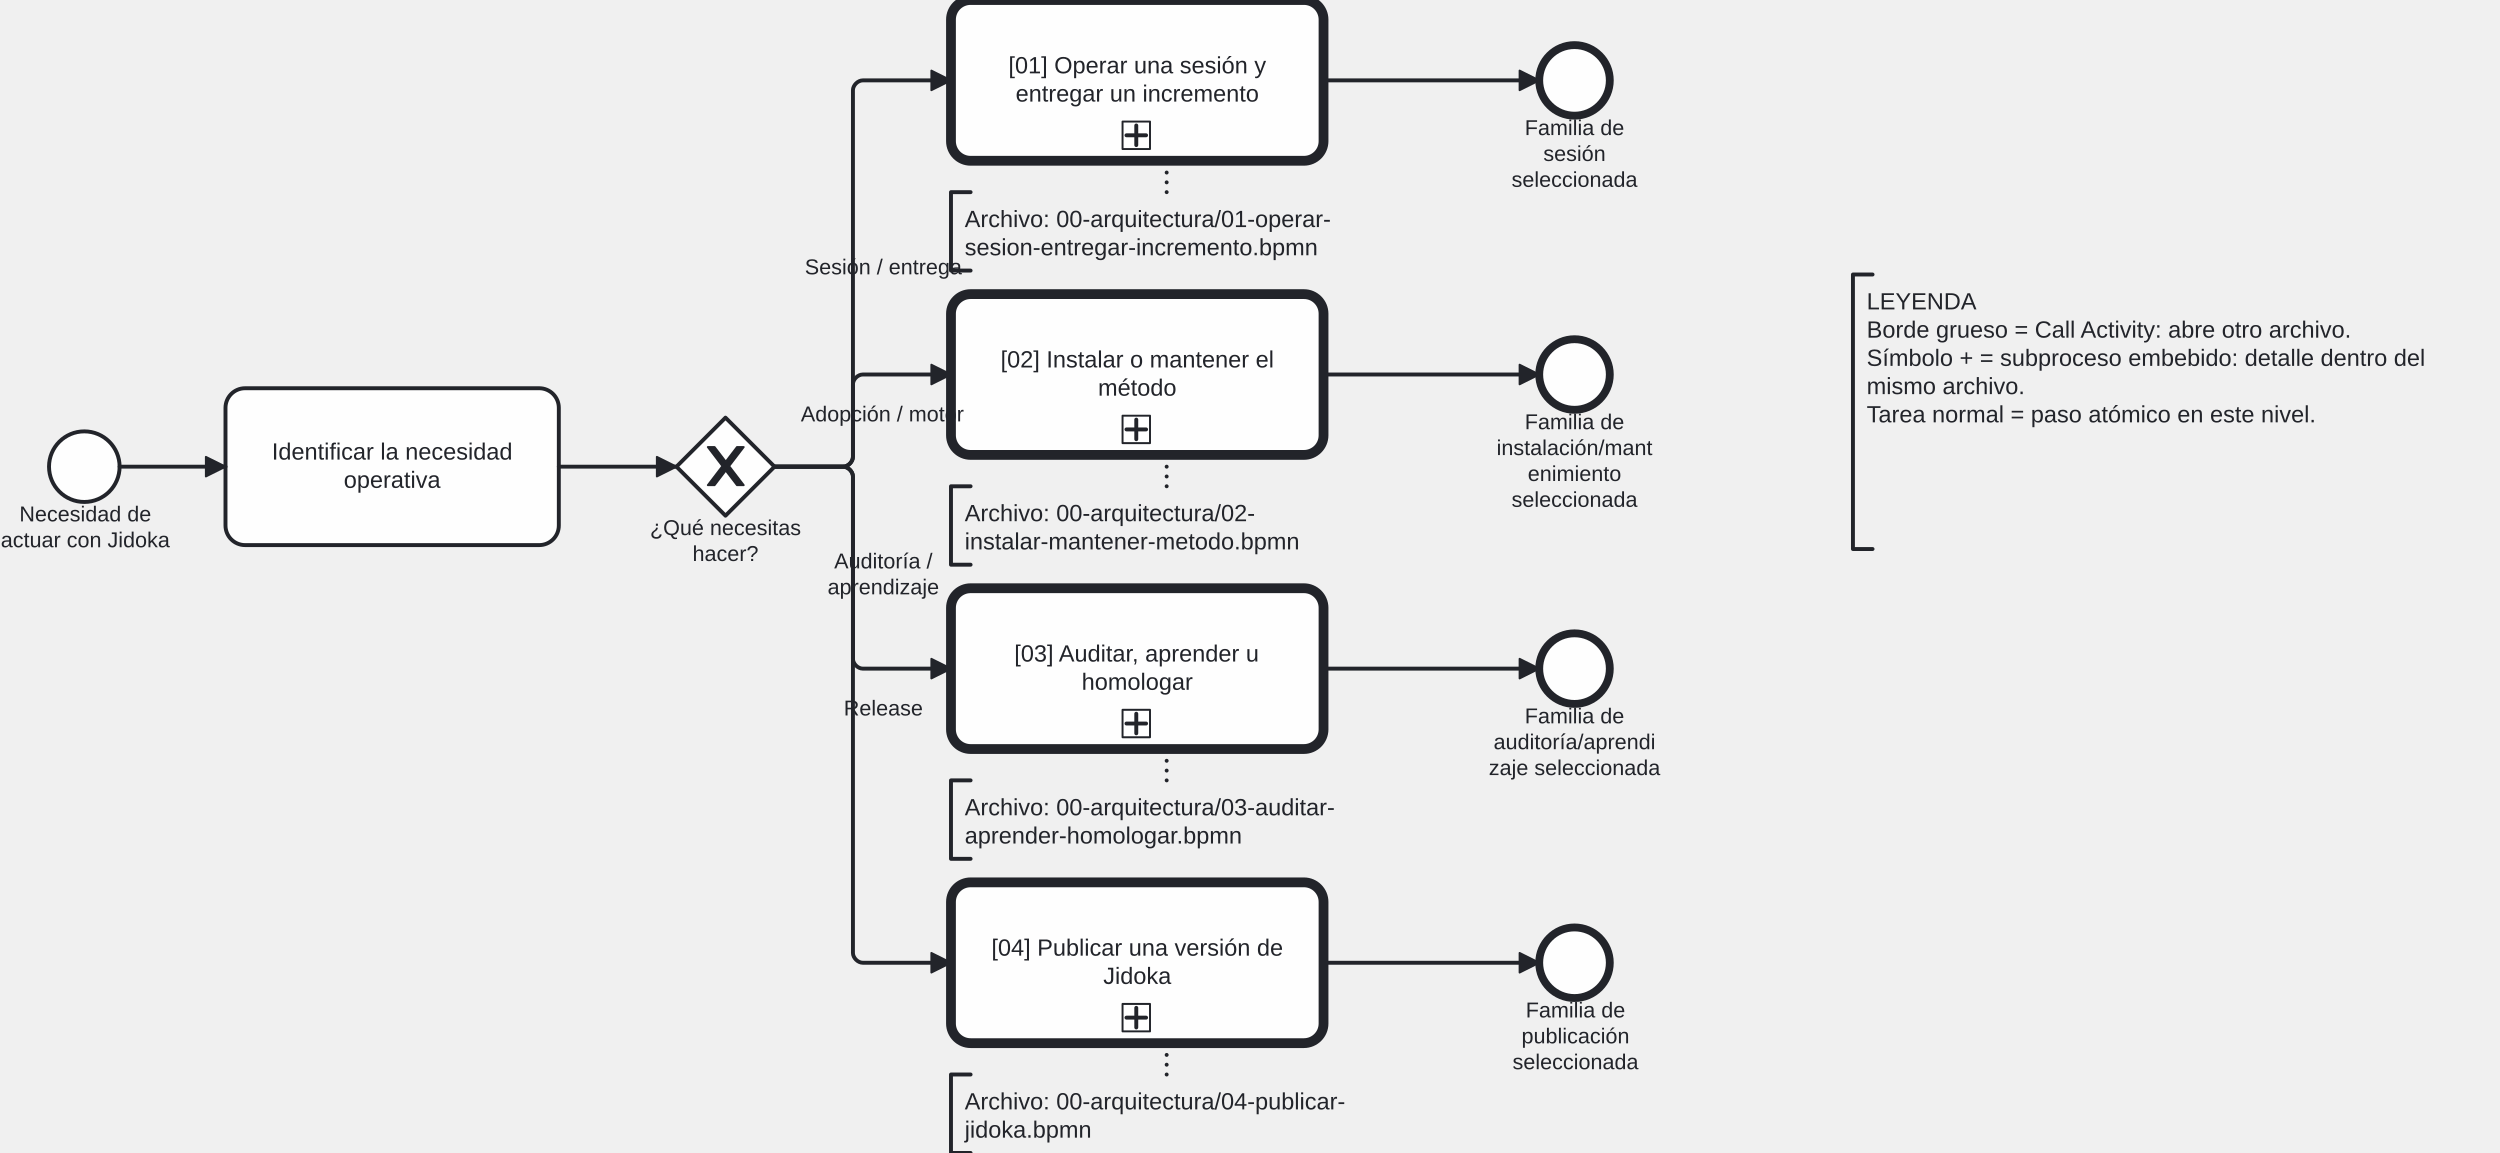
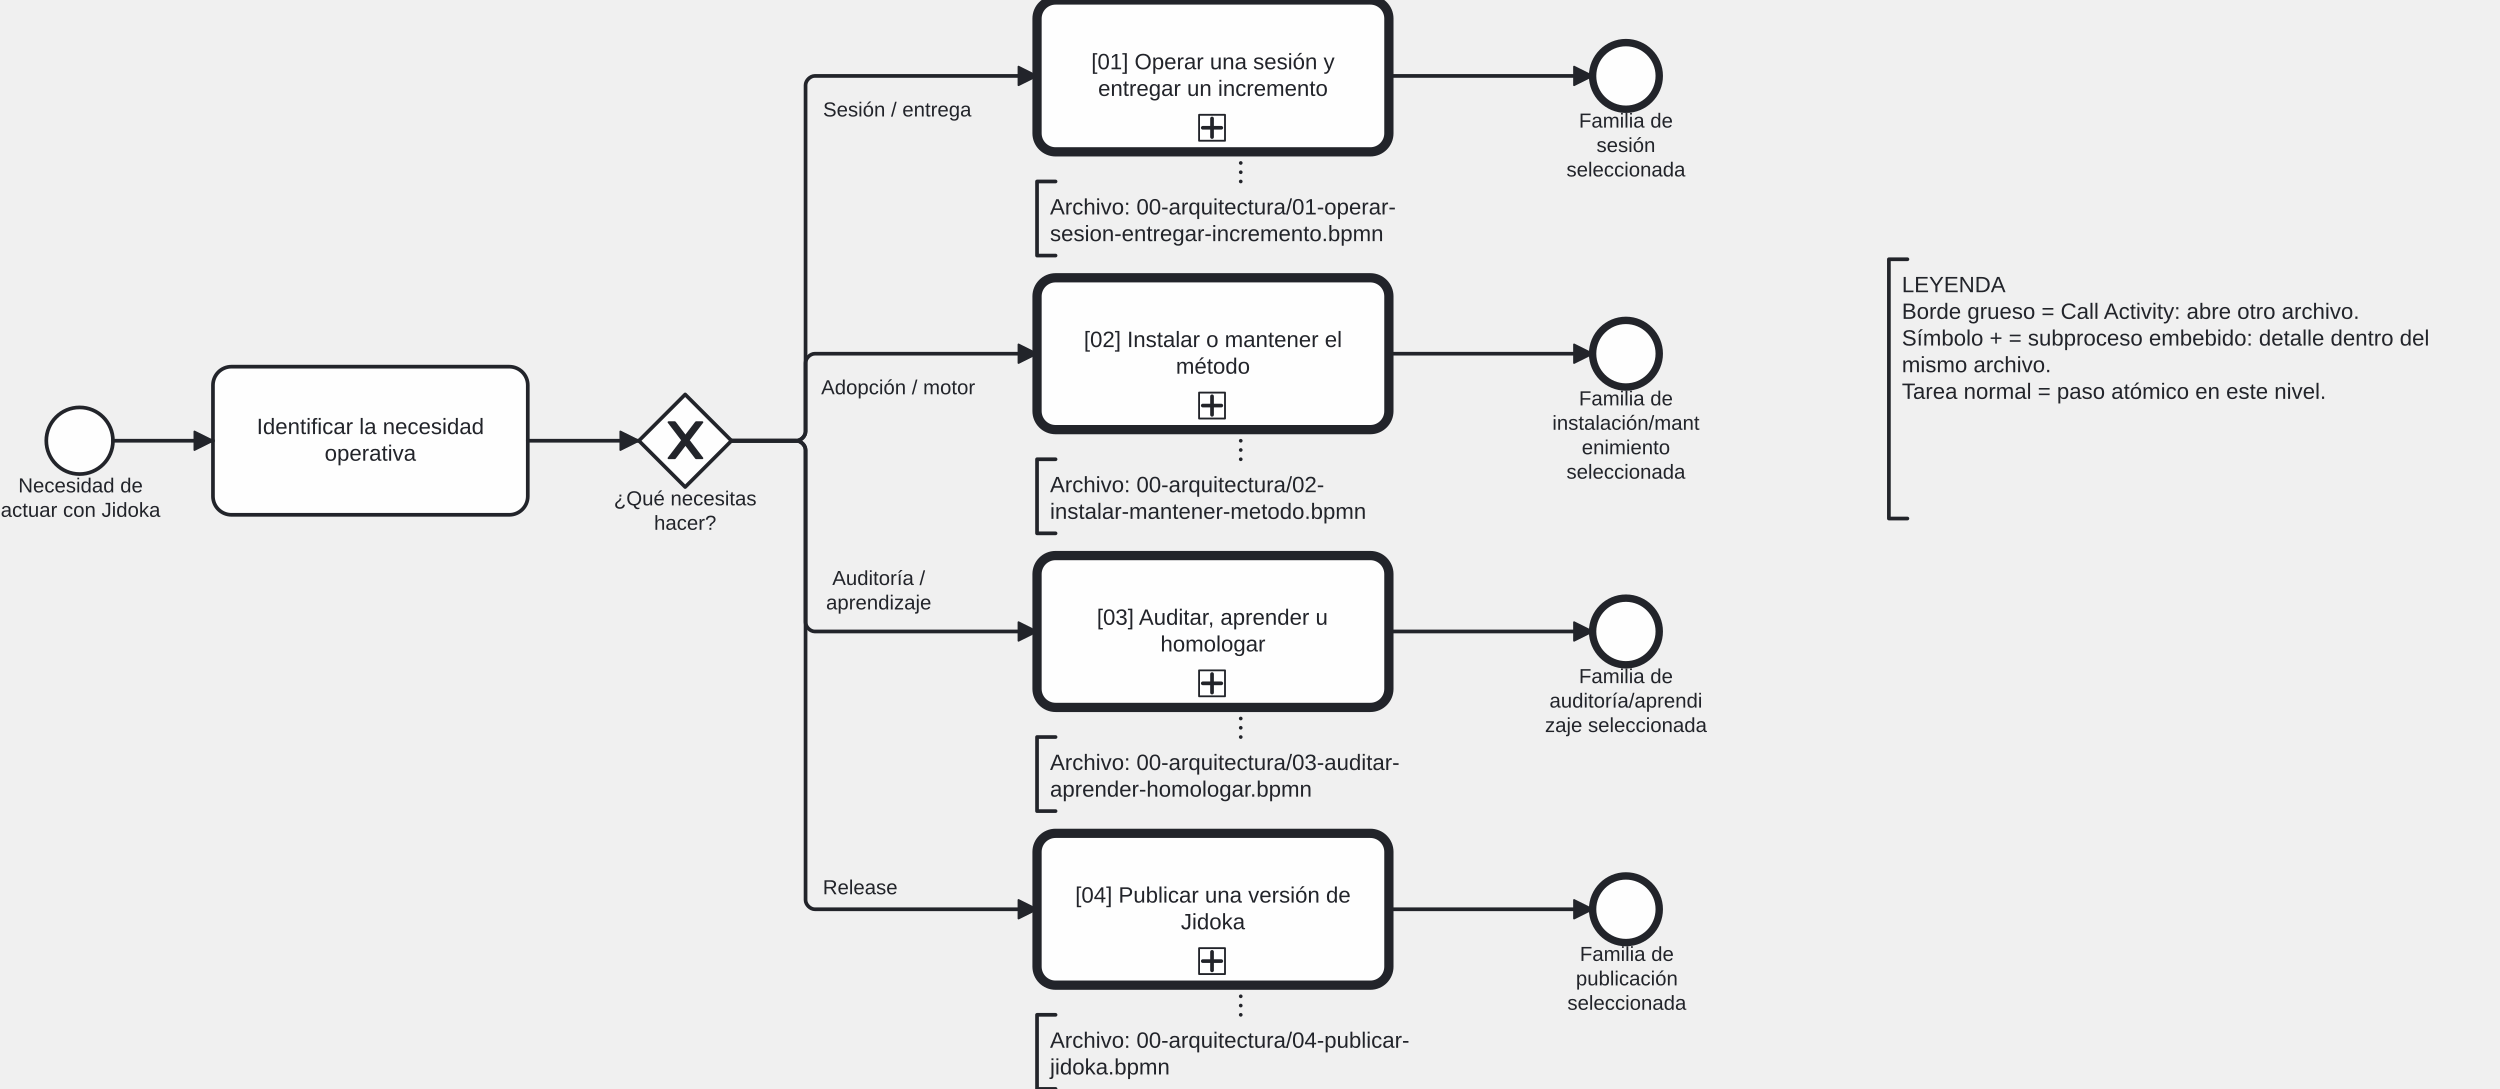
- <svg xmlns="http://www.w3.org/2000/svg" width="1275" height="588" viewBox="95 80 1275 588" version="1.1">
+ <svg xmlns="http://www.w3.org/2000/svg" width="1350" height="588" viewBox="95 80 1350 588" version="1.1">
  <g class="djs-group">
    <g class="djs-element djs-shape" data-element-id="Start_Necesidad" style="display: block;" transform="matrix(1 0 0 1 120 300)">
      <g class="djs-visual">
        <circle cx="18" cy="18" r="18" style="stroke-linecap: round; stroke-linejoin: round; stroke: rgb(34, 36, 42); stroke-width: 2px; fill: white; fill-opacity: 0.95;" />
      </g>
      <rect class="djs-hit djs-hit-all" x="0" y="0" width="36" height="36" style="fill: none; stroke-opacity: 0; stroke: white; stroke-width: 15px;" />
    </g>
  </g>
  <g class="djs-group">
    <g class="djs-element djs-shape" data-element-id="Start_Necesidad_label" style="display: block;" transform="matrix(1 0 0 1 95 336)">
      <g class="djs-visual">
        <text lineHeight="1.2" class="djs-label" style="font-family: Arial, sans-serif; font-size: 11px; font-weight: normal; fill: rgb(34, 36, 42);">
          <tspan x="9.866" y="9.9">Necesidad de </tspan>
          <tspan x="0.392" y="23.1">actuar con Jidoka</tspan>
        </text>
      </g>
      <rect class="djs-hit djs-hit-all" x="0" y="0" width="87" height="27" style="fill: none; stroke-opacity: 0; stroke: white; stroke-width: 15px;" />
    </g>
  </g>
  <g class="djs-group">
    <g class="djs-element djs-shape" data-element-id="Task_Identificar" style="display: block;" transform="matrix(1 0 0 1 210 278)">
      <g class="djs-visual">
        <rect x="0" y="0" width="170" height="80" rx="10" ry="10" style="stroke-linecap: round; stroke-linejoin: round; stroke: rgb(34, 36, 42); stroke-width: 2px; fill: white; fill-opacity: 0.95;" />
        <text lineHeight="1.2" class="djs-label" style="font-family: Arial, sans-serif; font-size: 12px; font-weight: normal; fill: rgb(34, 36, 42);">
          <tspan x="23.629" y="36.4">Identificar la necesidad </tspan>
          <tspan x="60.317" y="50.8">operativa</tspan>
        </text>
      </g>
      <rect class="djs-hit djs-hit-all" x="0" y="0" width="170" height="80" style="fill: none; stroke-opacity: 0; stroke: white; stroke-width: 15px;" />
    </g>
  </g>
  <g class="djs-group">
    <g class="djs-element djs-shape" data-element-id="Gateway_Familia" style="display: block;" transform="matrix(1 0 0 1 440 293)">
      <g class="djs-visual">
        <polygon points="25,0 50,25 25,50 0,25" style="stroke-linecap: round; stroke-linejoin: round; stroke: rgb(34, 36, 42); stroke-width: 2px; fill: white; fill-opacity: 0.95;" />
        <path d="m 16,15 7.429,9.714 -7.429,9.714 3.429,0 5.714,-7.464 5.714,7.464 3.429,0 -7.429,-9.714 7.429,-9.714 -3.429,0 -5.714,7.464 -5.714,-7.464 -3.429,0 z" style="fill: rgb(34, 36, 42); stroke-linecap: round; stroke-linejoin: round; stroke: rgb(34, 36, 42); stroke-width: 1px;" />
      </g>
      <rect class="djs-hit djs-hit-all" x="0" y="0" width="50" height="50" style="fill: none; stroke-opacity: 0; stroke: white; stroke-width: 15px;" />
    </g>
  </g>
  <g class="djs-group">
    <g class="djs-element djs-shape" data-element-id="Gateway_Familia_label" style="display: block;" transform="matrix(1 0 0 1 426 343)">
      <g class="djs-visual">
        <text lineHeight="1.2" class="djs-label" style="font-family: Arial, sans-serif; font-size: 11px; font-weight: normal; fill: rgb(34, 36, 42);">
          <tspan x="0.481" y="9.9">¿Qué necesitas</tspan>
          <tspan x="22.183" y="23.1">hacer?</tspan>
        </text>
      </g>
      <rect class="djs-hit djs-hit-all" x="0" y="0" width="78" height="27" style="fill: none; stroke-opacity: 0; stroke: white; stroke-width: 15px;" />
    </g>
  </g>
  <g class="djs-group">
-     <g class="djs-element djs-shape" data-element-id="Call_OperarSesion" style="display: block;" transform="matrix(1 0 0 1 580 80)">
+     <g class="djs-element djs-shape" data-element-id="Call_OperarSesion" style="display: block;" transform="matrix(1 0 0 1 655 80)">
      <g class="djs-visual">
        <rect x="0" y="0" width="190" height="82" rx="10" ry="10" style="stroke-linecap: round; stroke-linejoin: round; stroke: rgb(34, 36, 42); stroke-width: 5px; fill: white; fill-opacity: 0.95;" />
        <text lineHeight="1.2" class="djs-label" style="font-family: Arial, sans-serif; font-size: 12px; font-weight: normal; fill: rgb(34, 36, 42);">
          <tspan x="29.296" y="37.4">[01] Operar una sesión y </tspan>
          <tspan x="32.964" y="51.8">entregar un incremento</tspan>
        </text>
        <rect x="0" y="0" width="14" height="14" rx="0" ry="0" style="stroke-linecap: round; stroke-linejoin: round; stroke: rgb(34, 36, 42); stroke-width: 1px; fill: white;" transform="matrix(1 0 0 1 87.5 62)" />
        <path data-marker="sub-process" d="m87.5,62 m 7,2 l 0,10 m -5,-5 l 10,0" style="fill: white; stroke-linecap: round; stroke-linejoin: round; stroke: rgb(34, 36, 42); stroke-width: 2px;" />
      </g>
      <rect class="djs-hit djs-hit-all" x="0" y="0" width="190" height="82" style="fill: none; stroke-opacity: 0; stroke: white; stroke-width: 15px;" />
    </g>
  </g>
  <g class="djs-group">
-     <g class="djs-element djs-shape" data-element-id="End_Operar" style="display: block;" transform="matrix(1 0 0 1 880 103)">
+     <g class="djs-element djs-shape" data-element-id="End_Operar" style="display: block;" transform="matrix(1 0 0 1 955 103)">
      <g class="djs-visual">
        <circle cx="18" cy="18" r="18" style="stroke-linecap: round; stroke-linejoin: round; stroke: rgb(34, 36, 42); stroke-width: 4px; fill: white; fill-opacity: 0.95;" />
      </g>
      <rect class="djs-hit djs-hit-all" x="0" y="0" width="36" height="36" style="fill: none; stroke-opacity: 0; stroke: white; stroke-width: 15px;" />
    </g>
  </g>
  <g class="djs-group">
-     <g class="djs-element djs-shape" data-element-id="End_Operar_label" style="display: block;" transform="matrix(1 0 0 1 855 139)">
+     <g class="djs-element djs-shape" data-element-id="End_Operar_label" style="display: block;" transform="matrix(1 0 0 1 930 139)">
      <g class="djs-visual">
        <text lineHeight="1.2" class="djs-label" style="font-family: Arial, sans-serif; font-size: 11px; font-weight: normal; fill: rgb(34, 36, 42);">
          <tspan x="17.63" y="9.9">Familia de </tspan>
          <tspan x="27.102" y="23.1">sesión </tspan>
          <tspan x="10.894" y="36.3">seleccionada</tspan>
        </text>
      </g>
      <rect class="djs-hit djs-hit-all" x="0" y="0" width="86" height="27" style="fill: none; stroke-opacity: 0; stroke: white; stroke-width: 15px;" />
    </g>
  </g>
  <g class="djs-group">
-     <g class="djs-element djs-shape" data-element-id="Call_InstalarMantener" style="display: block;" transform="matrix(1 0 0 1 580 230)">
+     <g class="djs-element djs-shape" data-element-id="Call_InstalarMantener" style="display: block;" transform="matrix(1 0 0 1 655 230)">
      <g class="djs-visual">
        <rect x="0" y="0" width="190" height="82" rx="10" ry="10" style="stroke-linecap: round; stroke-linejoin: round; stroke: rgb(34, 36, 42); stroke-width: 5px; fill: white; fill-opacity: 0.95;" />
        <text lineHeight="1.2" class="djs-label" style="font-family: Arial, sans-serif; font-size: 12px; font-weight: normal; fill: rgb(34, 36, 42);">
          <tspan x="25.294" y="37.4">[02] Instalar o mantener el </tspan>
          <tspan x="74.987" y="51.8">método</tspan>
        </text>
        <rect x="0" y="0" width="14" height="14" rx="0" ry="0" style="stroke-linecap: round; stroke-linejoin: round; stroke: rgb(34, 36, 42); stroke-width: 1px; fill: white;" transform="matrix(1 0 0 1 87.5 62)" />
        <path data-marker="sub-process" d="m87.5,62 m 7,2 l 0,10 m -5,-5 l 10,0" style="fill: white; stroke-linecap: round; stroke-linejoin: round; stroke: rgb(34, 36, 42); stroke-width: 2px;" />
      </g>
      <rect class="djs-hit djs-hit-all" x="0" y="0" width="190" height="82" style="fill: none; stroke-opacity: 0; stroke: white; stroke-width: 15px;" />
    </g>
  </g>
  <g class="djs-group">
-     <g class="djs-element djs-shape" data-element-id="End_Instalar" style="display: block;" transform="matrix(1 0 0 1 880 253)">
+     <g class="djs-element djs-shape" data-element-id="End_Instalar" style="display: block;" transform="matrix(1 0 0 1 955 253)">
      <g class="djs-visual">
        <circle cx="18" cy="18" r="18" style="stroke-linecap: round; stroke-linejoin: round; stroke: rgb(34, 36, 42); stroke-width: 4px; fill: white; fill-opacity: 0.95;" />
      </g>
      <rect class="djs-hit djs-hit-all" x="0" y="0" width="36" height="36" style="fill: none; stroke-opacity: 0; stroke: white; stroke-width: 15px;" />
    </g>
  </g>
  <g class="djs-group">
-     <g class="djs-element djs-shape" data-element-id="End_Instalar_label" style="display: block;" transform="matrix(1 0 0 1 855 289)">
+     <g class="djs-element djs-shape" data-element-id="End_Instalar_label" style="display: block;" transform="matrix(1 0 0 1 930 289)">
      <g class="djs-visual">
        <text lineHeight="1.2" class="djs-label" style="font-family: Arial, sans-serif; font-size: 11px; font-weight: normal; fill: rgb(34, 36, 42);">
          <tspan x="17.63" y="9.9">Familia de </tspan>
          <tspan x="3.257" y="23.1">instalación/mant</tspan>
          <tspan x="19.152" y="36.3">enimiento </tspan>
          <tspan x="10.894" y="49.5">seleccionada</tspan>
        </text>
      </g>
      <rect class="djs-hit djs-hit-all" x="0" y="0" width="86" height="53" style="fill: none; stroke-opacity: 0; stroke: white; stroke-width: 15px;" />
    </g>
  </g>
  <g class="djs-group">
-     <g class="djs-element djs-shape" data-element-id="Call_AuditarHomologar" style="display: block;" transform="matrix(1 0 0 1 580 380)">
+     <g class="djs-element djs-shape" data-element-id="Call_AuditarHomologar" style="display: block;" transform="matrix(1 0 0 1 655 380)">
      <g class="djs-visual">
        <rect x="0" y="0" width="190" height="82" rx="10" ry="10" style="stroke-linecap: round; stroke-linejoin: round; stroke: rgb(34, 36, 42); stroke-width: 5px; fill: white; fill-opacity: 0.95;" />
        <text lineHeight="1.2" class="djs-label" style="font-family: Arial, sans-serif; font-size: 12px; font-weight: normal; fill: rgb(34, 36, 42);">
          <tspan x="32.29" y="37.4">[03] Auditar, aprender u </tspan>
          <tspan x="66.649" y="51.8">homologar</tspan>
        </text>
        <rect x="0" y="0" width="14" height="14" rx="0" ry="0" style="stroke-linecap: round; stroke-linejoin: round; stroke: rgb(34, 36, 42); stroke-width: 1px; fill: white;" transform="matrix(1 0 0 1 87.5 62)" />
        <path data-marker="sub-process" d="m87.5,62 m 7,2 l 0,10 m -5,-5 l 10,0" style="fill: white; stroke-linecap: round; stroke-linejoin: round; stroke: rgb(34, 36, 42); stroke-width: 2px;" />
      </g>
      <rect class="djs-hit djs-hit-all" x="0" y="0" width="190" height="82" style="fill: none; stroke-opacity: 0; stroke: white; stroke-width: 15px;" />
    </g>
  </g>
  <g class="djs-group">
-     <g class="djs-element djs-shape" data-element-id="End_Auditar" style="display: block;" transform="matrix(1 0 0 1 880 403)">
+     <g class="djs-element djs-shape" data-element-id="End_Auditar" style="display: block;" transform="matrix(1 0 0 1 955 403)">
      <g class="djs-visual">
        <circle cx="18" cy="18" r="18" style="stroke-linecap: round; stroke-linejoin: round; stroke: rgb(34, 36, 42); stroke-width: 4px; fill: white; fill-opacity: 0.95;" />
      </g>
      <rect class="djs-hit djs-hit-all" x="0" y="0" width="36" height="36" style="fill: none; stroke-opacity: 0; stroke: white; stroke-width: 15px;" />
    </g>
  </g>
  <g class="djs-group">
-     <g class="djs-element djs-shape" data-element-id="End_Auditar_label" style="display: block;" transform="matrix(1 0 0 1 854 439)">
+     <g class="djs-element djs-shape" data-element-id="End_Auditar_label" style="display: block;" transform="matrix(1 0 0 1 929 439)">
      <g class="djs-visual">
        <text lineHeight="1.2" class="djs-label" style="font-family: Arial, sans-serif; font-size: 11px; font-weight: normal; fill: rgb(34, 36, 42);">
          <tspan x="18.63" y="9.9">Familia de </tspan>
          <tspan x="2.72" y="23.1">auditoría/aprendi</tspan>
          <tspan x="0.277" y="36.3">zaje seleccionada</tspan>
        </text>
      </g>
      <rect class="djs-hit djs-hit-all" x="0" y="0" width="88" height="40" style="fill: none; stroke-opacity: 0; stroke: white; stroke-width: 15px;" />
    </g>
  </g>
  <g class="djs-group">
-     <g class="djs-element djs-shape" data-element-id="Call_Publicar" style="display: block;" transform="matrix(1 0 0 1 580 530)">
+     <g class="djs-element djs-shape" data-element-id="Call_Publicar" style="display: block;" transform="matrix(1 0 0 1 655 530)">
      <g class="djs-visual">
        <rect x="0" y="0" width="190" height="82" rx="10" ry="10" style="stroke-linecap: round; stroke-linejoin: round; stroke: rgb(34, 36, 42); stroke-width: 5px; fill: white; fill-opacity: 0.95;" />
        <text lineHeight="1.2" class="djs-label" style="font-family: Arial, sans-serif; font-size: 12px; font-weight: normal; fill: rgb(34, 36, 42);">
          <tspan x="20.621" y="37.4">[04] Publicar una versión de </tspan>
          <tspan x="77.656" y="51.8">Jidoka</tspan>
        </text>
        <rect x="0" y="0" width="14" height="14" rx="0" ry="0" style="stroke-linecap: round; stroke-linejoin: round; stroke: rgb(34, 36, 42); stroke-width: 1px; fill: white;" transform="matrix(1 0 0 1 87.5 62)" />
        <path data-marker="sub-process" d="m87.5,62 m 7,2 l 0,10 m -5,-5 l 10,0" style="fill: white; stroke-linecap: round; stroke-linejoin: round; stroke: rgb(34, 36, 42); stroke-width: 2px;" />
      </g>
      <rect class="djs-hit djs-hit-all" x="0" y="0" width="190" height="82" style="fill: none; stroke-opacity: 0; stroke: white; stroke-width: 15px;" />
    </g>
  </g>
  <g class="djs-group">
-     <g class="djs-element djs-shape" data-element-id="End_Publicar" style="display: block;" transform="matrix(1 0 0 1 880 553)">
+     <g class="djs-element djs-shape" data-element-id="End_Publicar" style="display: block;" transform="matrix(1 0 0 1 955 553)">
      <g class="djs-visual">
        <circle cx="18" cy="18" r="18" style="stroke-linecap: round; stroke-linejoin: round; stroke: rgb(34, 36, 42); stroke-width: 4px; fill: white; fill-opacity: 0.95;" />
      </g>
      <rect class="djs-hit djs-hit-all" x="0" y="0" width="36" height="36" style="fill: none; stroke-opacity: 0; stroke: white; stroke-width: 15px;" />
    </g>
  </g>
  <g class="djs-group">
-     <g class="djs-element djs-shape" data-element-id="End_Publicar_label" style="display: block;" transform="matrix(1 0 0 1 866 589)">
+     <g class="djs-element djs-shape" data-element-id="End_Publicar_label" style="display: block;" transform="matrix(1 0 0 1 941 589)">
      <g class="djs-visual">
        <text lineHeight="1.2" class="djs-label" style="font-family: Arial, sans-serif; font-size: 11px; font-weight: normal; fill: rgb(34, 36, 42);">
          <tspan x="7.13" y="9.9">Familia de </tspan>
          <tspan x="4.981" y="23.1">publicación </tspan>
          <tspan x="0.394" y="36.3">seleccionada</tspan>
        </text>
      </g>
      <rect class="djs-hit djs-hit-all" x="0" y="0" width="65" height="40" style="fill: none; stroke-opacity: 0; stroke: white; stroke-width: 15px;" />
    </g>
  </g>
  <g class="djs-group">
-     <g class="djs-element djs-shape" data-element-id="Annotation_Call_OperarSesion" style="display: block;" transform="matrix(1 0 0 1 580 178)">
+     <g class="djs-element djs-shape" data-element-id="Annotation_Call_OperarSesion" style="display: block;" transform="matrix(1 0 0 1 655 178)">
      <g class="djs-visual">
        <rect x="0" y="0" width="220" height="40" rx="0" ry="0" style="stroke-linecap: round; stroke-linejoin: round; stroke: none; stroke-width: 2px; fill: none;" />
        <path d="m 0, 0 m 10,0 l -10,0 l 0,40 l 10,0" style="fill: none; stroke-linecap: round; stroke-linejoin: round; stroke: rgb(34, 36, 42); stroke-width: 2px;" />
        <text lineHeight="1.2" class="djs-label" style="font-family: Arial, sans-serif; font-size: 12px; font-weight: normal; fill: rgb(34, 36, 42);">
          <tspan x="7" y="17.8">Archivo: 00-arquitectura/01-operar-</tspan>
          <tspan x="7" y="32.2">sesion-entregar-incremento.bpmn</tspan>
        </text>
      </g>
      <rect class="djs-hit djs-hit-all" x="0" y="0" width="220" height="40" style="fill: none; stroke-opacity: 0; stroke: white; stroke-width: 15px;" />
    </g>
  </g>
  <g class="djs-group">
-     <g class="djs-element djs-shape" data-element-id="Annotation_Call_InstalarMantener" style="display: block;" transform="matrix(1 0 0 1 580 328)">
+     <g class="djs-element djs-shape" data-element-id="Annotation_Call_InstalarMantener" style="display: block;" transform="matrix(1 0 0 1 655 328)">
      <g class="djs-visual">
        <rect x="0" y="0" width="220" height="40" rx="0" ry="0" style="stroke-linecap: round; stroke-linejoin: round; stroke: none; stroke-width: 2px; fill: none;" />
        <path d="m 0, 0 m 10,0 l -10,0 l 0,40 l 10,0" style="fill: none; stroke-linecap: round; stroke-linejoin: round; stroke: rgb(34, 36, 42); stroke-width: 2px;" />
        <text lineHeight="1.2" class="djs-label" style="font-family: Arial, sans-serif; font-size: 12px; font-weight: normal; fill: rgb(34, 36, 42);">
          <tspan x="7" y="17.8">Archivo: 00-arquitectura/02-</tspan>
          <tspan x="7" y="32.2">instalar-mantener-metodo.bpmn</tspan>
        </text>
      </g>
      <rect class="djs-hit djs-hit-all" x="0" y="0" width="220" height="40" style="fill: none; stroke-opacity: 0; stroke: white; stroke-width: 15px;" />
    </g>
  </g>
  <g class="djs-group">
-     <g class="djs-element djs-shape" data-element-id="Annotation_Call_AuditarHomologar" style="display: block;" transform="matrix(1 0 0 1 580 478)">
+     <g class="djs-element djs-shape" data-element-id="Annotation_Call_AuditarHomologar" style="display: block;" transform="matrix(1 0 0 1 655 478)">
      <g class="djs-visual">
        <rect x="0" y="0" width="220" height="40" rx="0" ry="0" style="stroke-linecap: round; stroke-linejoin: round; stroke: none; stroke-width: 2px; fill: none;" />
        <path d="m 0, 0 m 10,0 l -10,0 l 0,40 l 10,0" style="fill: none; stroke-linecap: round; stroke-linejoin: round; stroke: rgb(34, 36, 42); stroke-width: 2px;" />
        <text lineHeight="1.2" class="djs-label" style="font-family: Arial, sans-serif; font-size: 12px; font-weight: normal; fill: rgb(34, 36, 42);">
          <tspan x="7" y="17.8">Archivo: 00-arquitectura/03-auditar-</tspan>
          <tspan x="7" y="32.2">aprender-homologar.bpmn</tspan>
        </text>
      </g>
      <rect class="djs-hit djs-hit-all" x="0" y="0" width="220" height="40" style="fill: none; stroke-opacity: 0; stroke: white; stroke-width: 15px;" />
    </g>
  </g>
  <g class="djs-group">
-     <g class="djs-element djs-shape" data-element-id="Annotation_Call_Publicar" style="display: block;" transform="matrix(1 0 0 1 580 628)">
+     <g class="djs-element djs-shape" data-element-id="Annotation_Call_Publicar" style="display: block;" transform="matrix(1 0 0 1 655 628)">
      <g class="djs-visual">
        <rect x="0" y="0" width="220" height="40" rx="0" ry="0" style="stroke-linecap: round; stroke-linejoin: round; stroke: none; stroke-width: 2px; fill: none;" />
        <path d="m 0, 0 m 10,0 l -10,0 l 0,40 l 10,0" style="fill: none; stroke-linecap: round; stroke-linejoin: round; stroke: rgb(34, 36, 42); stroke-width: 2px;" />
        <text lineHeight="1.2" class="djs-label" style="font-family: Arial, sans-serif; font-size: 12px; font-weight: normal; fill: rgb(34, 36, 42);">
          <tspan x="7" y="17.8">Archivo: 00-arquitectura/04-publicar-</tspan>
          <tspan x="7" y="32.2">jidoka.bpmn</tspan>
        </text>
      </g>
      <rect class="djs-hit djs-hit-all" x="0" y="0" width="220" height="40" style="fill: none; stroke-opacity: 0; stroke: white; stroke-width: 15px;" />
    </g>
  </g>
  <g class="djs-group">
-     <g class="djs-element djs-shape" data-element-id="Annotation_Leyenda" style="display: block;" transform="matrix(1 0 0 1 1040 220)">
+     <g class="djs-element djs-shape" data-element-id="Annotation_Leyenda" style="display: block;" transform="matrix(1 0 0 1 1115 220)">
      <g class="djs-visual">
        <rect x="0" y="0" width="330" height="140" rx="0" ry="0" style="stroke-linecap: round; stroke-linejoin: round; stroke: none; stroke-width: 2px; fill: none;" />
        <path d="m 0, 0 m 10,0 l -10,0 l 0,140 l 10,0" style="fill: none; stroke-linecap: round; stroke-linejoin: round; stroke: rgb(34, 36, 42); stroke-width: 2px;" />
        <text lineHeight="1.2" class="djs-label" style="font-family: Arial, sans-serif; font-size: 12px; font-weight: normal; fill: rgb(34, 36, 42);">
          <tspan x="7" y="17.8">LEYENDA</tspan>
          <tspan x="7" y="32.2">Borde grueso = Call Activity: abre otro archivo.</tspan>
          <tspan x="7" y="46.6">Símbolo + = subproceso embebido: detalle dentro del </tspan>
          <tspan x="7" y="61">mismo archivo.</tspan>
          <tspan x="7" y="75.4">Tarea normal = paso atómico en este nivel.</tspan>
        </text>
      </g>
      <rect class="djs-hit djs-hit-all" x="0" y="0" width="330" height="140" style="fill: none; stroke-opacity: 0; stroke: white; stroke-width: 15px;" />
    </g>
  </g>
  <g class="djs-group">
    <g class="djs-element djs-connection" data-element-id="Flow_Gateway_1" style="display: block;">
      <g class="djs-visual">
        <defs>
-           <marker id="marker-e5ql4w1eu52lj1g0hp2aotr1c" viewBox="0 0 20 20" refX="11" refY="10" markerWidth="10" markerHeight="10" orient="auto">
-             <path d="M 1 5 L 11 10 L 1 15 Z" style="stroke-linecap: round; stroke-linejoin: round; stroke: rgb(34, 36, 42); stroke-width: 1px; fill: rgb(34, 36, 42);" />
-           </marker>
-         </defs>
-         <path data-corner-radius="5" style="fill: none; stroke-linecap: round; stroke-linejoin: round; stroke: rgb(34, 36, 42); stroke-width: 2px; marker-end: url('#marker-e5ql4w1eu52lj1g0hp2aotr1c');" d="M490,318L525,318C527.5,318,530,315.5,530,313L530,126C530,123.5,532.5,121,535,121L580,121" />
-       </g>
-       <path d="M490,318L530,318L530,121L580,121" class="djs-hit djs-hit-stroke" style="fill: none; stroke-opacity: 0; stroke: white; stroke-width: 15px;" />
-     </g>
-   </g>
-   <g class="djs-group">
-     <g class="djs-element djs-shape" data-element-id="Flow_Gateway_1_label" style="display: block;" transform="matrix(1 0 0 1 505 210)">
+           <marker id="marker-7fzv3y449h8l8p7jk07c3n1ve" viewBox="0 0 20 20" refX="11" refY="10" markerWidth="10" markerHeight="10" orient="auto">
+             <path d="M 1 5 L 11 10 L 1 15 Z" style="stroke-linecap: round; stroke-linejoin: round; stroke: rgb(34, 36, 42); stroke-width: 1px; fill: rgb(34, 36, 42);" />
+           </marker>
+         </defs>
+         <path data-corner-radius="5" style="fill: none; stroke-linecap: round; stroke-linejoin: round; stroke: rgb(34, 36, 42); stroke-width: 2px; marker-end: url('#marker-7fzv3y449h8l8p7jk07c3n1ve');" d="M490,318L525,318C527.5,318,530,315.5,530,313L530,126C530,123.5,532.5,121,535,121L655,121" />
+       </g>
+       <path d="M490,318L530,318L530,121L655,121" class="djs-hit djs-hit-stroke" style="fill: none; stroke-opacity: 0; stroke: white; stroke-width: 15px;" />
+     </g>
+   </g>
+   <g class="djs-group">
+     <g class="djs-element djs-shape" data-element-id="Flow_Gateway_1_label" style="display: block;" transform="matrix(1 0 0 1 539 133)">
      <g class="djs-visual">
        <text lineHeight="1.2" class="djs-label" style="font-family: Arial, sans-serif; font-size: 11px; font-weight: normal; fill: rgb(34, 36, 42);">
          <tspan x="0.445" y="9.9">Sesión / entrega</tspan>
        </text>
      </g>
      <rect class="djs-hit djs-hit-all" x="0" y="0" width="81" height="14" style="fill: none; stroke-opacity: 0; stroke: white; stroke-width: 15px;" />
    </g>
  </g>
  <g class="djs-group">
    <g class="djs-element djs-connection" data-element-id="Flow_Call_OperarSesion_End" style="display: block;">
      <g class="djs-visual">
        <defs>
-           <marker id="marker-77pb5n2zz5ep5z18jr00bepc9" viewBox="0 0 20 20" refX="11" refY="10" markerWidth="10" markerHeight="10" orient="auto">
-             <path d="M 1 5 L 11 10 L 1 15 Z" style="stroke-linecap: round; stroke-linejoin: round; stroke: rgb(34, 36, 42); stroke-width: 1px; fill: rgb(34, 36, 42);" />
-           </marker>
-         </defs>
-         <path data-corner-radius="5" style="fill: none; stroke-linecap: round; stroke-linejoin: round; stroke: rgb(34, 36, 42); stroke-width: 2px; marker-end: url('#marker-77pb5n2zz5ep5z18jr00bepc9');" d="M770,121L880,121" />
-       </g>
-       <path d="M770,121L880,121" class="djs-hit djs-hit-stroke" style="fill: none; stroke-opacity: 0; stroke: white; stroke-width: 15px;" />
+           <marker id="marker-5stxxjbtfj2twyx6hflhe0sgd" viewBox="0 0 20 20" refX="11" refY="10" markerWidth="10" markerHeight="10" orient="auto">
+             <path d="M 1 5 L 11 10 L 1 15 Z" style="stroke-linecap: round; stroke-linejoin: round; stroke: rgb(34, 36, 42); stroke-width: 1px; fill: rgb(34, 36, 42);" />
+           </marker>
+         </defs>
+         <path data-corner-radius="5" style="fill: none; stroke-linecap: round; stroke-linejoin: round; stroke: rgb(34, 36, 42); stroke-width: 2px; marker-end: url('#marker-5stxxjbtfj2twyx6hflhe0sgd');" d="M845,121L955,121" />
+       </g>
+       <path d="M845,121L955,121" class="djs-hit djs-hit-stroke" style="fill: none; stroke-opacity: 0; stroke: white; stroke-width: 15px;" />
    </g>
  </g>
  <g class="djs-group">
    <g class="djs-element djs-connection" data-element-id="Flow_Gateway_2" style="display: block;">
      <g class="djs-visual">
        <defs>
-           <marker id="marker-e5epztwywi3wrj8jo20y80q8o" viewBox="0 0 20 20" refX="11" refY="10" markerWidth="10" markerHeight="10" orient="auto">
-             <path d="M 1 5 L 11 10 L 1 15 Z" style="stroke-linecap: round; stroke-linejoin: round; stroke: rgb(34, 36, 42); stroke-width: 1px; fill: rgb(34, 36, 42);" />
-           </marker>
-         </defs>
-         <path data-corner-radius="5" style="fill: none; stroke-linecap: round; stroke-linejoin: round; stroke: rgb(34, 36, 42); stroke-width: 2px; marker-end: url('#marker-e5epztwywi3wrj8jo20y80q8o');" d="M490,318L525,318C527.5,318,530,315.5,530,313L530,276C530,273.5,532.5,271,535,271L580,271" />
-       </g>
-       <path d="M490,318L530,318L530,271L580,271" class="djs-hit djs-hit-stroke" style="fill: none; stroke-opacity: 0; stroke: white; stroke-width: 15px;" />
-     </g>
-   </g>
-   <g class="djs-group">
-     <g class="djs-element djs-shape" data-element-id="Flow_Gateway_2_label" style="display: block;" transform="matrix(1 0 0 1 503 285)">
+           <marker id="marker-daz89jk0zac9j74sr7yk7hwxy" viewBox="0 0 20 20" refX="11" refY="10" markerWidth="10" markerHeight="10" orient="auto">
+             <path d="M 1 5 L 11 10 L 1 15 Z" style="stroke-linecap: round; stroke-linejoin: round; stroke: rgb(34, 36, 42); stroke-width: 1px; fill: rgb(34, 36, 42);" />
+           </marker>
+         </defs>
+         <path data-corner-radius="5" style="fill: none; stroke-linecap: round; stroke-linejoin: round; stroke: rgb(34, 36, 42); stroke-width: 2px; marker-end: url('#marker-daz89jk0zac9j74sr7yk7hwxy');" d="M490,318L525,318C527.5,318,530,315.5,530,313L530,276C530,273.5,532.5,271,535,271L655,271" />
+       </g>
+       <path d="M490,318L530,318L530,271L655,271" class="djs-hit djs-hit-stroke" style="fill: none; stroke-opacity: 0; stroke: white; stroke-width: 15px;" />
+     </g>
+   </g>
+   <g class="djs-group">
+     <g class="djs-element djs-shape" data-element-id="Flow_Gateway_2_label" style="display: block;" transform="matrix(1 0 0 1 538 283)">
      <g class="djs-visual">
        <text lineHeight="1.2" class="djs-label" style="font-family: Arial, sans-serif; font-size: 11px; font-weight: normal; fill: rgb(34, 36, 42);">
          <tspan x="0.422" y="9.9">Adopción / motor</tspan>
        </text>
      </g>
      <rect class="djs-hit djs-hit-all" x="0" y="0" width="84" height="14" style="fill: none; stroke-opacity: 0; stroke: white; stroke-width: 15px;" />
    </g>
  </g>
  <g class="djs-group">
    <g class="djs-element djs-connection" data-element-id="Flow_Call_InstalarMantener_End" style="display: block;">
      <g class="djs-visual">
        <defs>
-           <marker id="marker-3eow05d074kzjxfanc3rblcnf" viewBox="0 0 20 20" refX="11" refY="10" markerWidth="10" markerHeight="10" orient="auto">
-             <path d="M 1 5 L 11 10 L 1 15 Z" style="stroke-linecap: round; stroke-linejoin: round; stroke: rgb(34, 36, 42); stroke-width: 1px; fill: rgb(34, 36, 42);" />
-           </marker>
-         </defs>
-         <path data-corner-radius="5" style="fill: none; stroke-linecap: round; stroke-linejoin: round; stroke: rgb(34, 36, 42); stroke-width: 2px; marker-end: url('#marker-3eow05d074kzjxfanc3rblcnf');" d="M770,271L880,271" />
-       </g>
-       <path d="M770,271L880,271" class="djs-hit djs-hit-stroke" style="fill: none; stroke-opacity: 0; stroke: white; stroke-width: 15px;" />
+           <marker id="marker-bv5mtqoo8w6gmi2n732cb5qxw" viewBox="0 0 20 20" refX="11" refY="10" markerWidth="10" markerHeight="10" orient="auto">
+             <path d="M 1 5 L 11 10 L 1 15 Z" style="stroke-linecap: round; stroke-linejoin: round; stroke: rgb(34, 36, 42); stroke-width: 1px; fill: rgb(34, 36, 42);" />
+           </marker>
+         </defs>
+         <path data-corner-radius="5" style="fill: none; stroke-linecap: round; stroke-linejoin: round; stroke: rgb(34, 36, 42); stroke-width: 2px; marker-end: url('#marker-bv5mtqoo8w6gmi2n732cb5qxw');" d="M845,271L955,271" />
+       </g>
+       <path d="M845,271L955,271" class="djs-hit djs-hit-stroke" style="fill: none; stroke-opacity: 0; stroke: white; stroke-width: 15px;" />
    </g>
  </g>
  <g class="djs-group">
    <g class="djs-element djs-connection" data-element-id="Flow_Gateway_3" style="display: block;">
      <g class="djs-visual">
        <defs>
-           <marker id="marker-14iicy9a4qtxecndkwp2qjsn7" viewBox="0 0 20 20" refX="11" refY="10" markerWidth="10" markerHeight="10" orient="auto">
-             <path d="M 1 5 L 11 10 L 1 15 Z" style="stroke-linecap: round; stroke-linejoin: round; stroke: rgb(34, 36, 42); stroke-width: 1px; fill: rgb(34, 36, 42);" />
-           </marker>
-         </defs>
-         <path data-corner-radius="5" style="fill: none; stroke-linecap: round; stroke-linejoin: round; stroke: rgb(34, 36, 42); stroke-width: 2px; marker-end: url('#marker-14iicy9a4qtxecndkwp2qjsn7');" d="M490,318L525,318C527.5,318,530,320.5,530,323L530,416C530,418.5,532.5,421,535,421L580,421" />
-       </g>
-       <path d="M490,318L530,318L530,421L580,421" class="djs-hit djs-hit-stroke" style="fill: none; stroke-opacity: 0; stroke: white; stroke-width: 15px;" />
-     </g>
-   </g>
-   <g class="djs-group">
-     <g class="djs-element djs-shape" data-element-id="Flow_Gateway_3_label" style="display: block;" transform="matrix(1 0 0 1 517 360)">
+           <marker id="marker-de906vcbs10ws2ww8ozxnfzbx" viewBox="0 0 20 20" refX="11" refY="10" markerWidth="10" markerHeight="10" orient="auto">
+             <path d="M 1 5 L 11 10 L 1 15 Z" style="stroke-linecap: round; stroke-linejoin: round; stroke: rgb(34, 36, 42); stroke-width: 1px; fill: rgb(34, 36, 42);" />
+           </marker>
+         </defs>
+         <path data-corner-radius="5" style="fill: none; stroke-linecap: round; stroke-linejoin: round; stroke: rgb(34, 36, 42); stroke-width: 2px; marker-end: url('#marker-de906vcbs10ws2ww8ozxnfzbx');" d="M490,318L525,318C527.5,318,530,320.5,530,323L530,416C530,418.5,532.5,421,535,421L655,421" />
+       </g>
+       <path d="M490,318L530,318L530,421L655,421" class="djs-hit djs-hit-stroke" style="fill: none; stroke-opacity: 0; stroke: white; stroke-width: 15px;" />
+     </g>
+   </g>
+   <g class="djs-group">
+     <g class="djs-element djs-shape" data-element-id="Flow_Gateway_3_label" style="display: block;" transform="matrix(1 0 0 1 541 386)">
      <g class="djs-visual">
        <text lineHeight="1.2" class="djs-label" style="font-family: Arial, sans-serif; font-size: 11px; font-weight: normal; fill: rgb(34, 36, 42);">
          <tspan x="3.43" y="9.9">Auditoría /</tspan>
          <tspan x="0.063" y="23.1">aprendizaje</tspan>
        </text>
      </g>
      <rect class="djs-hit djs-hit-all" x="0" y="0" width="57" height="27" style="fill: none; stroke-opacity: 0; stroke: white; stroke-width: 15px;" />
    </g>
  </g>
  <g class="djs-group">
    <g class="djs-element djs-connection" data-element-id="Flow_Call_AuditarHomologar_End" style="display: block;">
      <g class="djs-visual">
        <defs>
-           <marker id="marker-0upwoioxq0kdribpsuk2vhlrr" viewBox="0 0 20 20" refX="11" refY="10" markerWidth="10" markerHeight="10" orient="auto">
-             <path d="M 1 5 L 11 10 L 1 15 Z" style="stroke-linecap: round; stroke-linejoin: round; stroke: rgb(34, 36, 42); stroke-width: 1px; fill: rgb(34, 36, 42);" />
-           </marker>
-         </defs>
-         <path data-corner-radius="5" style="fill: none; stroke-linecap: round; stroke-linejoin: round; stroke: rgb(34, 36, 42); stroke-width: 2px; marker-end: url('#marker-0upwoioxq0kdribpsuk2vhlrr');" d="M770,421L880,421" />
-       </g>
-       <path d="M770,421L880,421" class="djs-hit djs-hit-stroke" style="fill: none; stroke-opacity: 0; stroke: white; stroke-width: 15px;" />
+           <marker id="marker-9g80nkh082zi2oz9ozs8trd6i" viewBox="0 0 20 20" refX="11" refY="10" markerWidth="10" markerHeight="10" orient="auto">
+             <path d="M 1 5 L 11 10 L 1 15 Z" style="stroke-linecap: round; stroke-linejoin: round; stroke: rgb(34, 36, 42); stroke-width: 1px; fill: rgb(34, 36, 42);" />
+           </marker>
+         </defs>
+         <path data-corner-radius="5" style="fill: none; stroke-linecap: round; stroke-linejoin: round; stroke: rgb(34, 36, 42); stroke-width: 2px; marker-end: url('#marker-9g80nkh082zi2oz9ozs8trd6i');" d="M845,421L955,421" />
+       </g>
+       <path d="M845,421L955,421" class="djs-hit djs-hit-stroke" style="fill: none; stroke-opacity: 0; stroke: white; stroke-width: 15px;" />
    </g>
  </g>
  <g class="djs-group">
    <g class="djs-element djs-connection" data-element-id="Flow_Gateway_4" style="display: block;">
      <g class="djs-visual">
        <defs>
-           <marker id="marker-6eoa5mbreq91a63jbw1ax2pyj" viewBox="0 0 20 20" refX="11" refY="10" markerWidth="10" markerHeight="10" orient="auto">
-             <path d="M 1 5 L 11 10 L 1 15 Z" style="stroke-linecap: round; stroke-linejoin: round; stroke: rgb(34, 36, 42); stroke-width: 1px; fill: rgb(34, 36, 42);" />
-           </marker>
-         </defs>
-         <path data-corner-radius="5" style="fill: none; stroke-linecap: round; stroke-linejoin: round; stroke: rgb(34, 36, 42); stroke-width: 2px; marker-end: url('#marker-6eoa5mbreq91a63jbw1ax2pyj');" d="M490,318L525,318C527.5,318,530,320.5,530,323L530,566C530,568.5,532.5,571,535,571L580,571" />
-       </g>
-       <path d="M490,318L530,318L530,571L580,571" class="djs-hit djs-hit-stroke" style="fill: none; stroke-opacity: 0; stroke: white; stroke-width: 15px;" />
-     </g>
-   </g>
-   <g class="djs-group">
-     <g class="djs-element djs-shape" data-element-id="Flow_Gateway_4_label" style="display: block;" transform="matrix(1 0 0 1 525 435)">
+           <marker id="marker-524xfvqhpl18osebfrmm3bonu" viewBox="0 0 20 20" refX="11" refY="10" markerWidth="10" markerHeight="10" orient="auto">
+             <path d="M 1 5 L 11 10 L 1 15 Z" style="stroke-linecap: round; stroke-linejoin: round; stroke: rgb(34, 36, 42); stroke-width: 1px; fill: rgb(34, 36, 42);" />
+           </marker>
+         </defs>
+         <path data-corner-radius="5" style="fill: none; stroke-linecap: round; stroke-linejoin: round; stroke: rgb(34, 36, 42); stroke-width: 2px; marker-end: url('#marker-524xfvqhpl18osebfrmm3bonu');" d="M490,318L525,318C527.5,318,530,320.5,530,323L530,566C530,568.5,532.5,571,535,571L655,571" />
+       </g>
+       <path d="M490,318L530,318L530,571L655,571" class="djs-hit djs-hit-stroke" style="fill: none; stroke-opacity: 0; stroke: white; stroke-width: 15px;" />
+     </g>
+   </g>
+   <g class="djs-group">
+     <g class="djs-element djs-shape" data-element-id="Flow_Gateway_4_label" style="display: block;" transform="matrix(1 0 0 1 539 553)">
      <g class="djs-visual">
        <text lineHeight="1.2" class="djs-label" style="font-family: Arial, sans-serif; font-size: 11px; font-weight: normal; fill: rgb(34, 36, 42);">
          <tspan x="0.321" y="9.9">Release</tspan>
        </text>
      </g>
      <rect class="djs-hit djs-hit-all" x="0" y="0" width="41" height="14" style="fill: none; stroke-opacity: 0; stroke: white; stroke-width: 15px;" />
    </g>
  </g>
  <g class="djs-group">
    <g class="djs-element djs-connection" data-element-id="Flow_Call_Publicar_End" style="display: block;">
      <g class="djs-visual">
        <defs>
-           <marker id="marker-1cuvubixpj6npz1dnedzbql04" viewBox="0 0 20 20" refX="11" refY="10" markerWidth="10" markerHeight="10" orient="auto">
-             <path d="M 1 5 L 11 10 L 1 15 Z" style="stroke-linecap: round; stroke-linejoin: round; stroke: rgb(34, 36, 42); stroke-width: 1px; fill: rgb(34, 36, 42);" />
-           </marker>
-         </defs>
-         <path data-corner-radius="5" style="fill: none; stroke-linecap: round; stroke-linejoin: round; stroke: rgb(34, 36, 42); stroke-width: 2px; marker-end: url('#marker-1cuvubixpj6npz1dnedzbql04');" d="M770,571L880,571" />
-       </g>
-       <path d="M770,571L880,571" class="djs-hit djs-hit-stroke" style="fill: none; stroke-opacity: 0; stroke: white; stroke-width: 15px;" />
+           <marker id="marker-bzm6ult6tei9h7nhdgohj7nf6" viewBox="0 0 20 20" refX="11" refY="10" markerWidth="10" markerHeight="10" orient="auto">
+             <path d="M 1 5 L 11 10 L 1 15 Z" style="stroke-linecap: round; stroke-linejoin: round; stroke: rgb(34, 36, 42); stroke-width: 1px; fill: rgb(34, 36, 42);" />
+           </marker>
+         </defs>
+         <path data-corner-radius="5" style="fill: none; stroke-linecap: round; stroke-linejoin: round; stroke: rgb(34, 36, 42); stroke-width: 2px; marker-end: url('#marker-bzm6ult6tei9h7nhdgohj7nf6');" d="M845,571L955,571" />
+       </g>
+       <path d="M845,571L955,571" class="djs-hit djs-hit-stroke" style="fill: none; stroke-opacity: 0; stroke: white; stroke-width: 15px;" />
    </g>
  </g>
  <g class="djs-group">
    <g class="djs-element djs-connection" data-element-id="Flow_Start_Identificar" style="display: block;">
      <g class="djs-visual">
        <defs>
-           <marker id="marker-4tdzqs04d47z0qm7w3wrqckux" viewBox="0 0 20 20" refX="11" refY="10" markerWidth="10" markerHeight="10" orient="auto">
-             <path d="M 1 5 L 11 10 L 1 15 Z" style="stroke-linecap: round; stroke-linejoin: round; stroke: rgb(34, 36, 42); stroke-width: 1px; fill: rgb(34, 36, 42);" />
-           </marker>
-         </defs>
-         <path data-corner-radius="5" style="fill: none; stroke-linecap: round; stroke-linejoin: round; stroke: rgb(34, 36, 42); stroke-width: 2px; marker-end: url('#marker-4tdzqs04d47z0qm7w3wrqckux');" d="M156,318L210,318" />
+           <marker id="marker-4rjblsqe36vn9ukvnpg0oekcj" viewBox="0 0 20 20" refX="11" refY="10" markerWidth="10" markerHeight="10" orient="auto">
+             <path d="M 1 5 L 11 10 L 1 15 Z" style="stroke-linecap: round; stroke-linejoin: round; stroke: rgb(34, 36, 42); stroke-width: 1px; fill: rgb(34, 36, 42);" />
+           </marker>
+         </defs>
+         <path data-corner-radius="5" style="fill: none; stroke-linecap: round; stroke-linejoin: round; stroke: rgb(34, 36, 42); stroke-width: 2px; marker-end: url('#marker-4rjblsqe36vn9ukvnpg0oekcj');" d="M156,318L210,318" />
      </g>
      <path d="M156,318L210,318" class="djs-hit djs-hit-stroke" style="fill: none; stroke-opacity: 0; stroke: white; stroke-width: 15px;" />
    </g>
  </g>
  <g class="djs-group">
    <g class="djs-element djs-connection" data-element-id="Flow_Identificar_Gateway" style="display: block;">
      <g class="djs-visual">
        <defs>
-           <marker id="marker-1xa348ilmegnizfaihy4t7xhn" viewBox="0 0 20 20" refX="11" refY="10" markerWidth="10" markerHeight="10" orient="auto">
-             <path d="M 1 5 L 11 10 L 1 15 Z" style="stroke-linecap: round; stroke-linejoin: round; stroke: rgb(34, 36, 42); stroke-width: 1px; fill: rgb(34, 36, 42);" />
-           </marker>
-         </defs>
-         <path data-corner-radius="5" style="fill: none; stroke-linecap: round; stroke-linejoin: round; stroke: rgb(34, 36, 42); stroke-width: 2px; marker-end: url('#marker-1xa348ilmegnizfaihy4t7xhn');" d="M380,318L440,318" />
+           <marker id="marker-ems82dekdwagd9z8k7jhllq2o" viewBox="0 0 20 20" refX="11" refY="10" markerWidth="10" markerHeight="10" orient="auto">
+             <path d="M 1 5 L 11 10 L 1 15 Z" style="stroke-linecap: round; stroke-linejoin: round; stroke: rgb(34, 36, 42); stroke-width: 1px; fill: rgb(34, 36, 42);" />
+           </marker>
+         </defs>
+         <path data-corner-radius="5" style="fill: none; stroke-linecap: round; stroke-linejoin: round; stroke: rgb(34, 36, 42); stroke-width: 2px; marker-end: url('#marker-ems82dekdwagd9z8k7jhllq2o');" d="M380,318L440,318" />
      </g>
      <path d="M380,318L440,318" class="djs-hit djs-hit-stroke" style="fill: none; stroke-opacity: 0; stroke: white; stroke-width: 15px;" />
    </g>
  </g>
  <g class="djs-group">
    <g class="djs-element djs-connection" data-element-id="Association_Annotation_Call_OperarSesion" style="display: block;">
      <g class="djs-visual">
-         <path data-corner-radius="5" style="fill: none; stroke-linecap: round; stroke-linejoin: round; stroke: rgb(34, 36, 42); stroke-width: 2px; stroke-dasharray: 0, 5;" d="M690,178L690,168" />
-       </g>
-       <path d="M690,178L690,168" class="djs-hit djs-hit-stroke" style="fill: none; stroke-opacity: 0; stroke: white; stroke-width: 15px;" />
+         <path data-corner-radius="5" style="fill: none; stroke-linecap: round; stroke-linejoin: round; stroke: rgb(34, 36, 42); stroke-width: 2px; stroke-dasharray: 0, 5;" d="M765,178L765,168" />
+       </g>
+       <path d="M765,178L765,168" class="djs-hit djs-hit-stroke" style="fill: none; stroke-opacity: 0; stroke: white; stroke-width: 15px;" />
    </g>
  </g>
  <g class="djs-group">
    <g class="djs-element djs-connection" data-element-id="Association_Annotation_Call_InstalarMantener" style="display: block;">
      <g class="djs-visual">
-         <path data-corner-radius="5" style="fill: none; stroke-linecap: round; stroke-linejoin: round; stroke: rgb(34, 36, 42); stroke-width: 2px; stroke-dasharray: 0, 5;" d="M690,328L690,318" />
-       </g>
-       <path d="M690,328L690,318" class="djs-hit djs-hit-stroke" style="fill: none; stroke-opacity: 0; stroke: white; stroke-width: 15px;" />
+         <path data-corner-radius="5" style="fill: none; stroke-linecap: round; stroke-linejoin: round; stroke: rgb(34, 36, 42); stroke-width: 2px; stroke-dasharray: 0, 5;" d="M765,328L765,318" />
+       </g>
+       <path d="M765,328L765,318" class="djs-hit djs-hit-stroke" style="fill: none; stroke-opacity: 0; stroke: white; stroke-width: 15px;" />
    </g>
  </g>
  <g class="djs-group">
    <g class="djs-element djs-connection" data-element-id="Association_Annotation_Call_AuditarHomologar" style="display: block;">
      <g class="djs-visual">
-         <path data-corner-radius="5" style="fill: none; stroke-linecap: round; stroke-linejoin: round; stroke: rgb(34, 36, 42); stroke-width: 2px; stroke-dasharray: 0, 5;" d="M690,478L690,468" />
-       </g>
-       <path d="M690,478L690,468" class="djs-hit djs-hit-stroke" style="fill: none; stroke-opacity: 0; stroke: white; stroke-width: 15px;" />
+         <path data-corner-radius="5" style="fill: none; stroke-linecap: round; stroke-linejoin: round; stroke: rgb(34, 36, 42); stroke-width: 2px; stroke-dasharray: 0, 5;" d="M765,478L765,468" />
+       </g>
+       <path d="M765,478L765,468" class="djs-hit djs-hit-stroke" style="fill: none; stroke-opacity: 0; stroke: white; stroke-width: 15px;" />
    </g>
  </g>
  <g class="djs-group">
    <g class="djs-element djs-connection" data-element-id="Association_Annotation_Call_Publicar" style="display: block;">
      <g class="djs-visual">
-         <path data-corner-radius="5" style="fill: none; stroke-linecap: round; stroke-linejoin: round; stroke: rgb(34, 36, 42); stroke-width: 2px; stroke-dasharray: 0, 5;" d="M690,628L690,618" />
-       </g>
-       <path d="M690,628L690,618" class="djs-hit djs-hit-stroke" style="fill: none; stroke-opacity: 0; stroke: white; stroke-width: 15px;" />
+         <path data-corner-radius="5" style="fill: none; stroke-linecap: round; stroke-linejoin: round; stroke: rgb(34, 36, 42); stroke-width: 2px; stroke-dasharray: 0, 5;" d="M765,628L765,618" />
+       </g>
+       <path d="M765,628L765,618" class="djs-hit djs-hit-stroke" style="fill: none; stroke-opacity: 0; stroke: white; stroke-width: 15px;" />
    </g>
  </g>
</svg>
